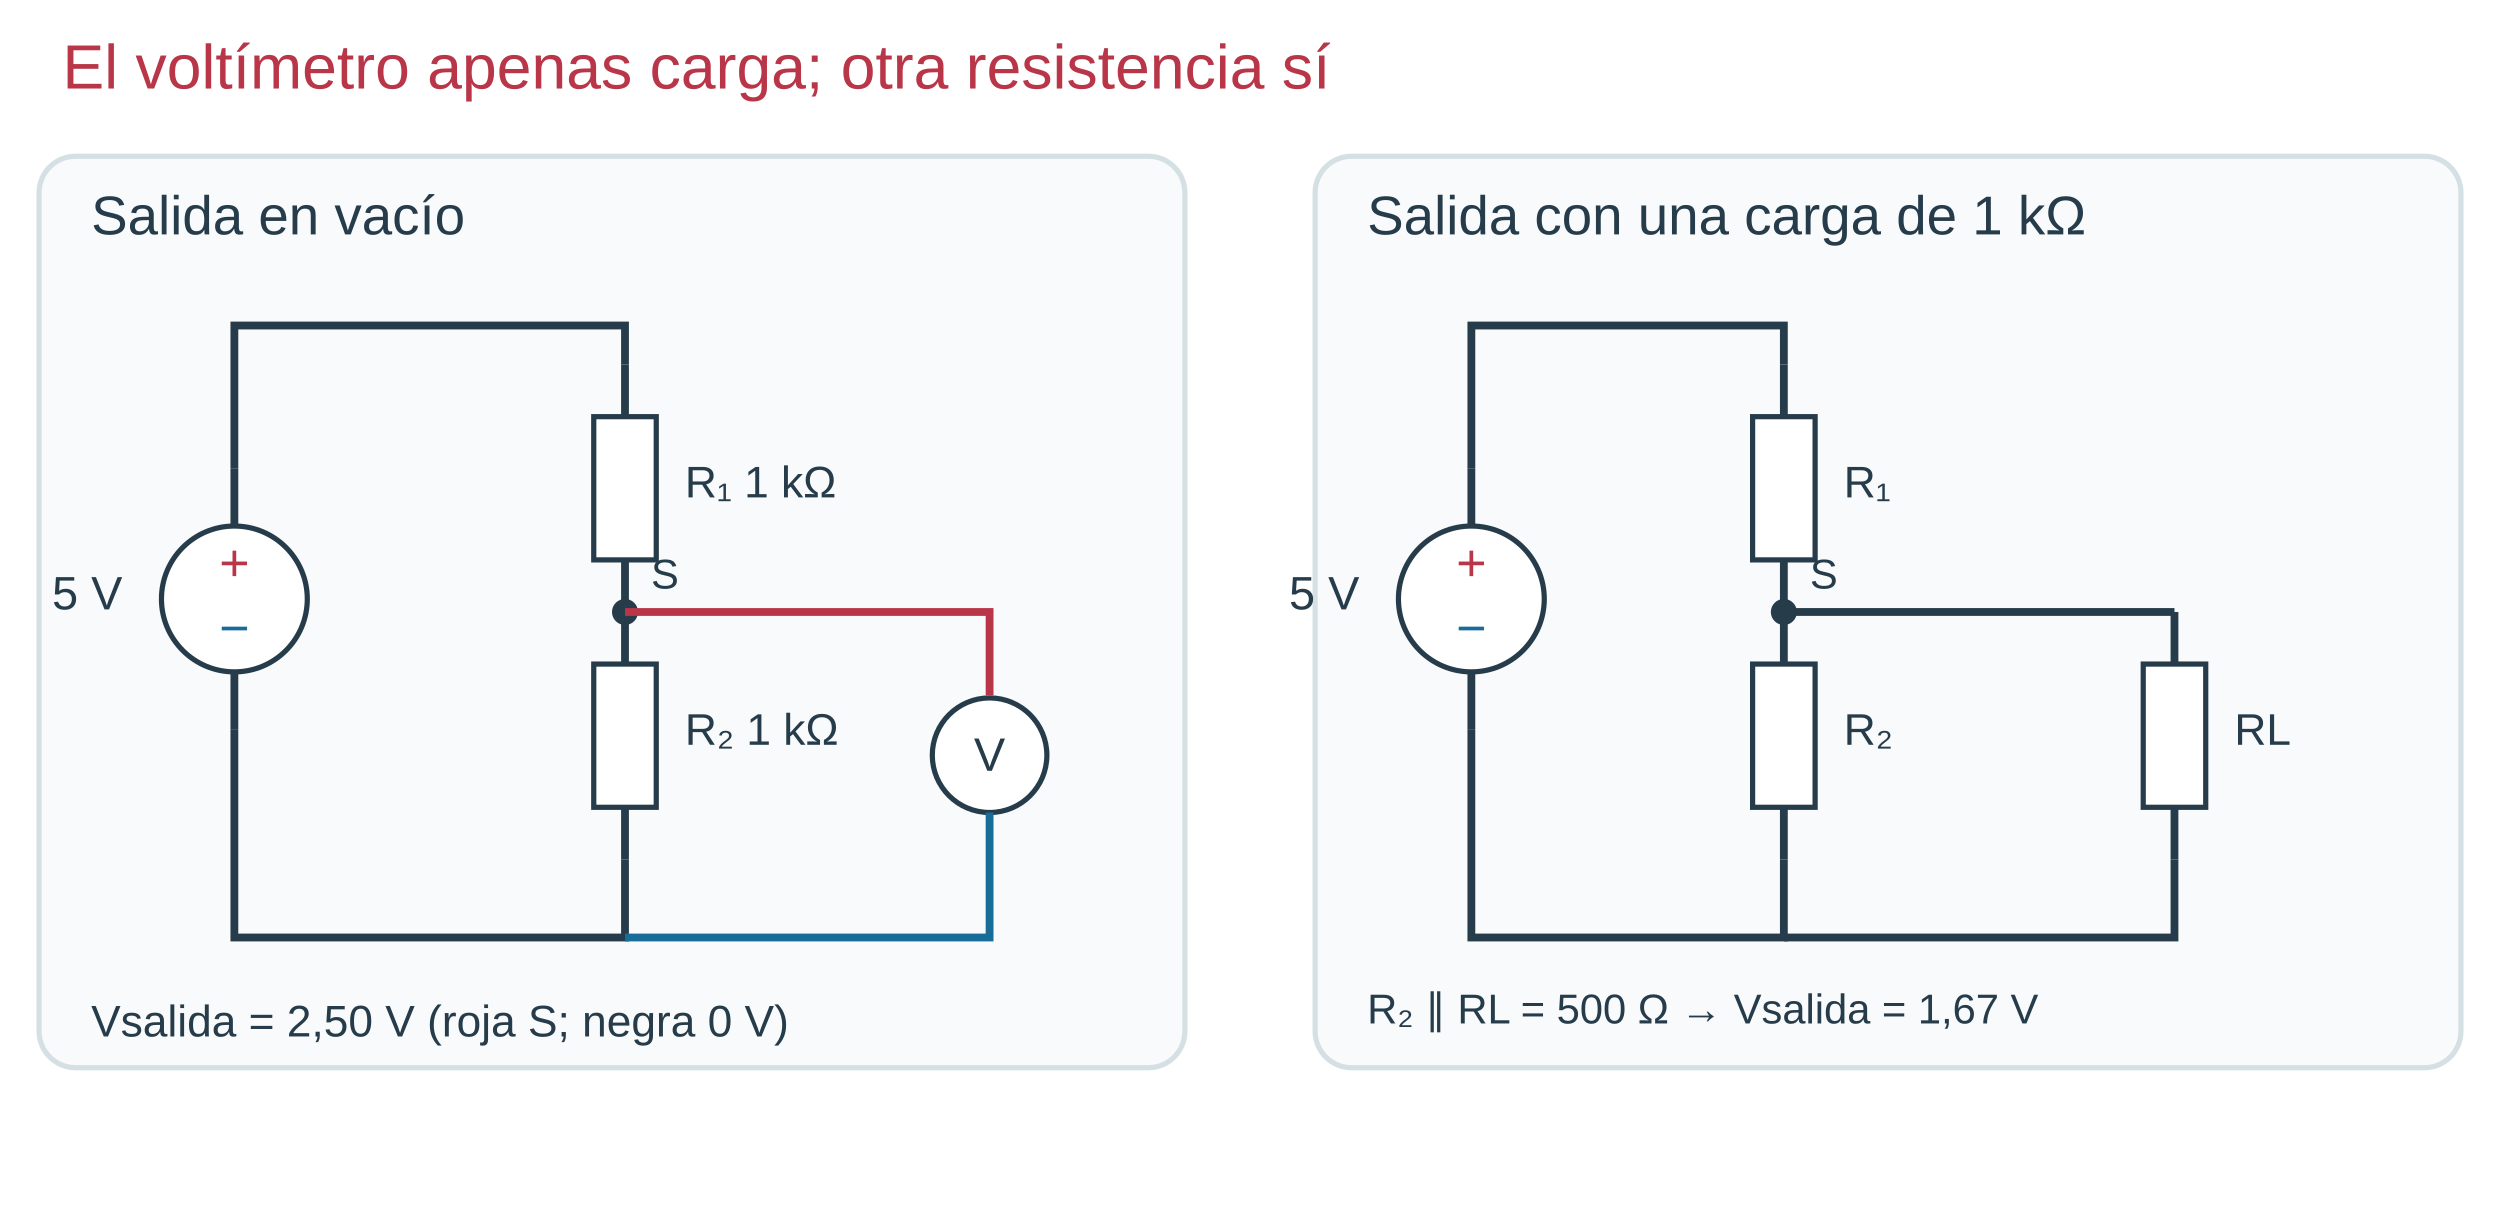
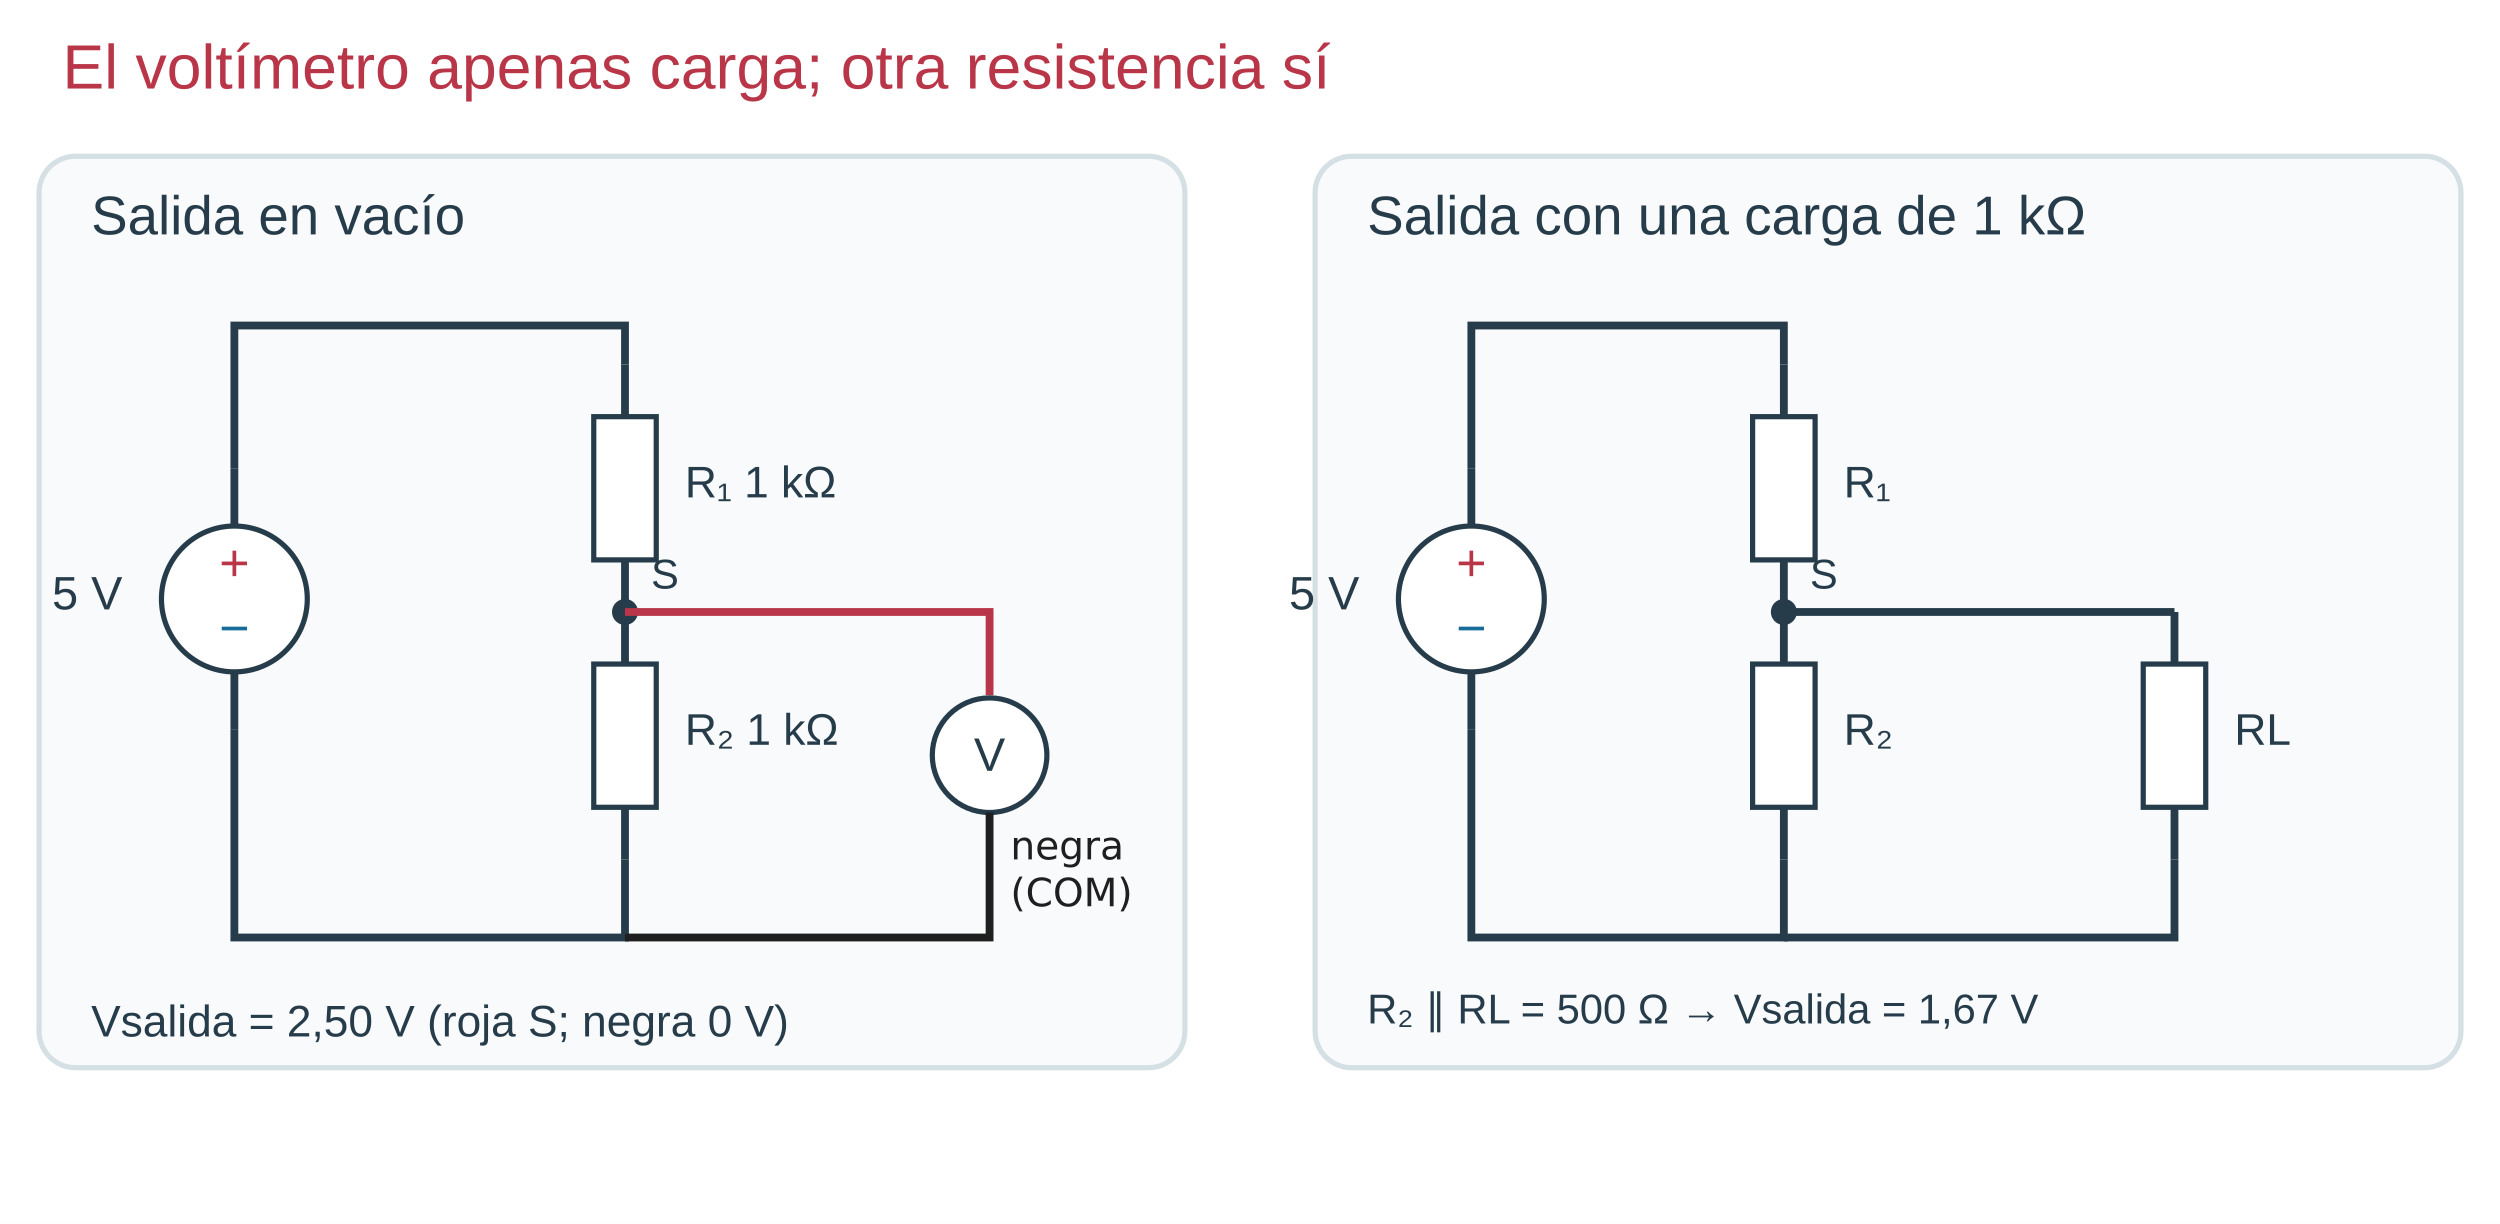
<svg xmlns="http://www.w3.org/2000/svg" viewBox="0 0 960 470" role="img" aria-labelledby="title">
  <rect width="960" height="470" fill="white" />
  <g font-family="Arial, sans-serif">
    <text x="24" y="34" font-size="24" fill="#b93649" text-anchor="start">El voltímetro apenas carga; otra resistencia sí</text>
    <rect x="15" y="60" width="440" height="350" rx="14" fill="#f8fafb" stroke="#d5e0e4" stroke-width="2" />
    <text x="35" y="90" font-size="21" fill="#263c4a" text-anchor="start">Salida en vacío</text>
    <path d="M90,180 L90,202" stroke="#263c4a" stroke-width="3" fill="none" stroke-dasharray="" />
    <circle cx="90" cy="230" r="28" fill="white" stroke="#263c4a" stroke-width="2" />
    <text x="90" y="223" font-size="20" fill="#b93649" text-anchor="middle">+</text>
    <text x="90" y="248" font-size="20" fill="#176c9a" text-anchor="middle">−</text>
    <path d="M90,258 L90,280" stroke="#263c4a" stroke-width="3" fill="none" stroke-dasharray="" />
    <text x="47" y="234" font-size="18" fill="#263c4a" text-anchor="end">5 V</text>
    <path d="M90,180 V125 H240 V140" stroke="#263c4a" stroke-width="3" fill="none" />
    <path d="M240,140 L240,160" stroke="#263c4a" stroke-width="3" fill="none" stroke-dasharray="" />
    <rect x="228" y="160" width="24" height="55" rx="0" fill="white" stroke="#263c4a" stroke-width="2" />
    <path d="M240,215 L240,235" stroke="#263c4a" stroke-width="3" fill="none" stroke-dasharray="" />
    <text x="263" y="191" font-size="17" fill="#263c4a" text-anchor="start">R₁ 1 kΩ</text>
    <path d="M240,235 L240,255" stroke="#263c4a" stroke-width="3" fill="none" stroke-dasharray="" />
    <rect x="228" y="255" width="24" height="55" rx="0" fill="white" stroke="#263c4a" stroke-width="2" />
    <path d="M240,310 L240,330" stroke="#263c4a" stroke-width="3" fill="none" stroke-dasharray="" />
    <text x="263" y="286" font-size="17" fill="#263c4a" text-anchor="start">R₂ 1 kΩ</text>
    <path d="M240,330 V360 H90 V280" stroke="#263c4a" stroke-width="3" fill="none" />
    <circle cx="240" cy="235" r="5" fill="#263c4a" />
    <text x="250" y="226" font-size="16" fill="#263c4a" text-anchor="start">S</text>
    <path d="M240,235 H380 V267" stroke="#b93649" stroke-width="3" fill="none" />
    <circle cx="380" cy="290" r="22" fill="white" stroke="#263c4a" stroke-width="2" />
    <text x="380" y="296" font-size="18" fill="#263c4a" text-anchor="middle">V</text>
-     <path d="M380,312 V360 H240" stroke="#176c9a" stroke-width="3" fill="none" />
+     <path d="M380,312 V360 H240" stroke="#1f1f1f" stroke-width="3" fill="none" />
    <text x="35" y="398" font-size="17" fill="#263c4a" text-anchor="start">Vsalida = 2,50 V (roja S; negra 0 V)</text>
    <rect x="505" y="60" width="440" height="350" rx="14" fill="#f8fafb" stroke="#d5e0e4" stroke-width="2" />
    <text x="525" y="90" font-size="21" fill="#263c4a" text-anchor="start">Salida con una carga de 1 kΩ</text>
    <path d="M565,180 L565,202" stroke="#263c4a" stroke-width="3" fill="none" stroke-dasharray="" />
    <circle cx="565" cy="230" r="28" fill="white" stroke="#263c4a" stroke-width="2" />
    <text x="565" y="223" font-size="20" fill="#b93649" text-anchor="middle">+</text>
    <text x="565" y="248" font-size="20" fill="#176c9a" text-anchor="middle">−</text>
    <path d="M565,258 L565,280" stroke="#263c4a" stroke-width="3" fill="none" stroke-dasharray="" />
    <text x="522" y="234" font-size="18" fill="#263c4a" text-anchor="end">5 V</text>
    <path d="M565,180 V125 H685 V140" stroke="#263c4a" stroke-width="3" fill="none" />
    <path d="M685,140 L685,160" stroke="#263c4a" stroke-width="3" fill="none" stroke-dasharray="" />
    <rect x="673" y="160" width="24" height="55" rx="0" fill="white" stroke="#263c4a" stroke-width="2" />
    <path d="M685,215 L685,235" stroke="#263c4a" stroke-width="3" fill="none" stroke-dasharray="" />
    <text x="708" y="191" font-size="17" fill="#263c4a" text-anchor="start">R₁</text>
    <path d="M685,235 L685,255" stroke="#263c4a" stroke-width="3" fill="none" stroke-dasharray="" />
    <rect x="673" y="255" width="24" height="55" rx="0" fill="white" stroke="#263c4a" stroke-width="2" />
    <path d="M685,310 L685,330" stroke="#263c4a" stroke-width="3" fill="none" stroke-dasharray="" />
    <text x="708" y="286" font-size="17" fill="#263c4a" text-anchor="start">R₂</text>
    <path d="M685,330 V360 H565 V280 M685,235 H835" stroke="#263c4a" stroke-width="3" fill="none" />
    <path d="M835,235 L835,255" stroke="#263c4a" stroke-width="3" fill="none" stroke-dasharray="" />
    <rect x="823" y="255" width="24" height="55" rx="0" fill="white" stroke="#263c4a" stroke-width="2" />
    <path d="M835,310 L835,330" stroke="#263c4a" stroke-width="3" fill="none" stroke-dasharray="" />
    <text x="858" y="286" font-size="17" fill="#263c4a" text-anchor="start">RL</text>
    <path d="M835,330 V360 H685" stroke="#263c4a" stroke-width="3" fill="none" />
    <circle cx="685" cy="235" r="5" fill="#263c4a" />
    <text x="695" y="226" font-size="16" fill="#263c4a" text-anchor="start">S</text>
    <text x="525" y="393" font-size="16" fill="#263c4a" text-anchor="start">R₂ ∥ RL = 500 Ω → Vsalida = 1,67 V</text>
  </g>
+   <text x="388" y="330" font-size="15" fill="#1f1f1f" text-anchor="start" font-family="Verdana, 'DejaVu Sans', Arial, sans-serif">negra</text>
+   <text x="388" y="348" font-size="15" fill="#1f1f1f" text-anchor="start" font-family="Verdana, 'DejaVu Sans', Arial, sans-serif">(COM)</text>
</svg>
